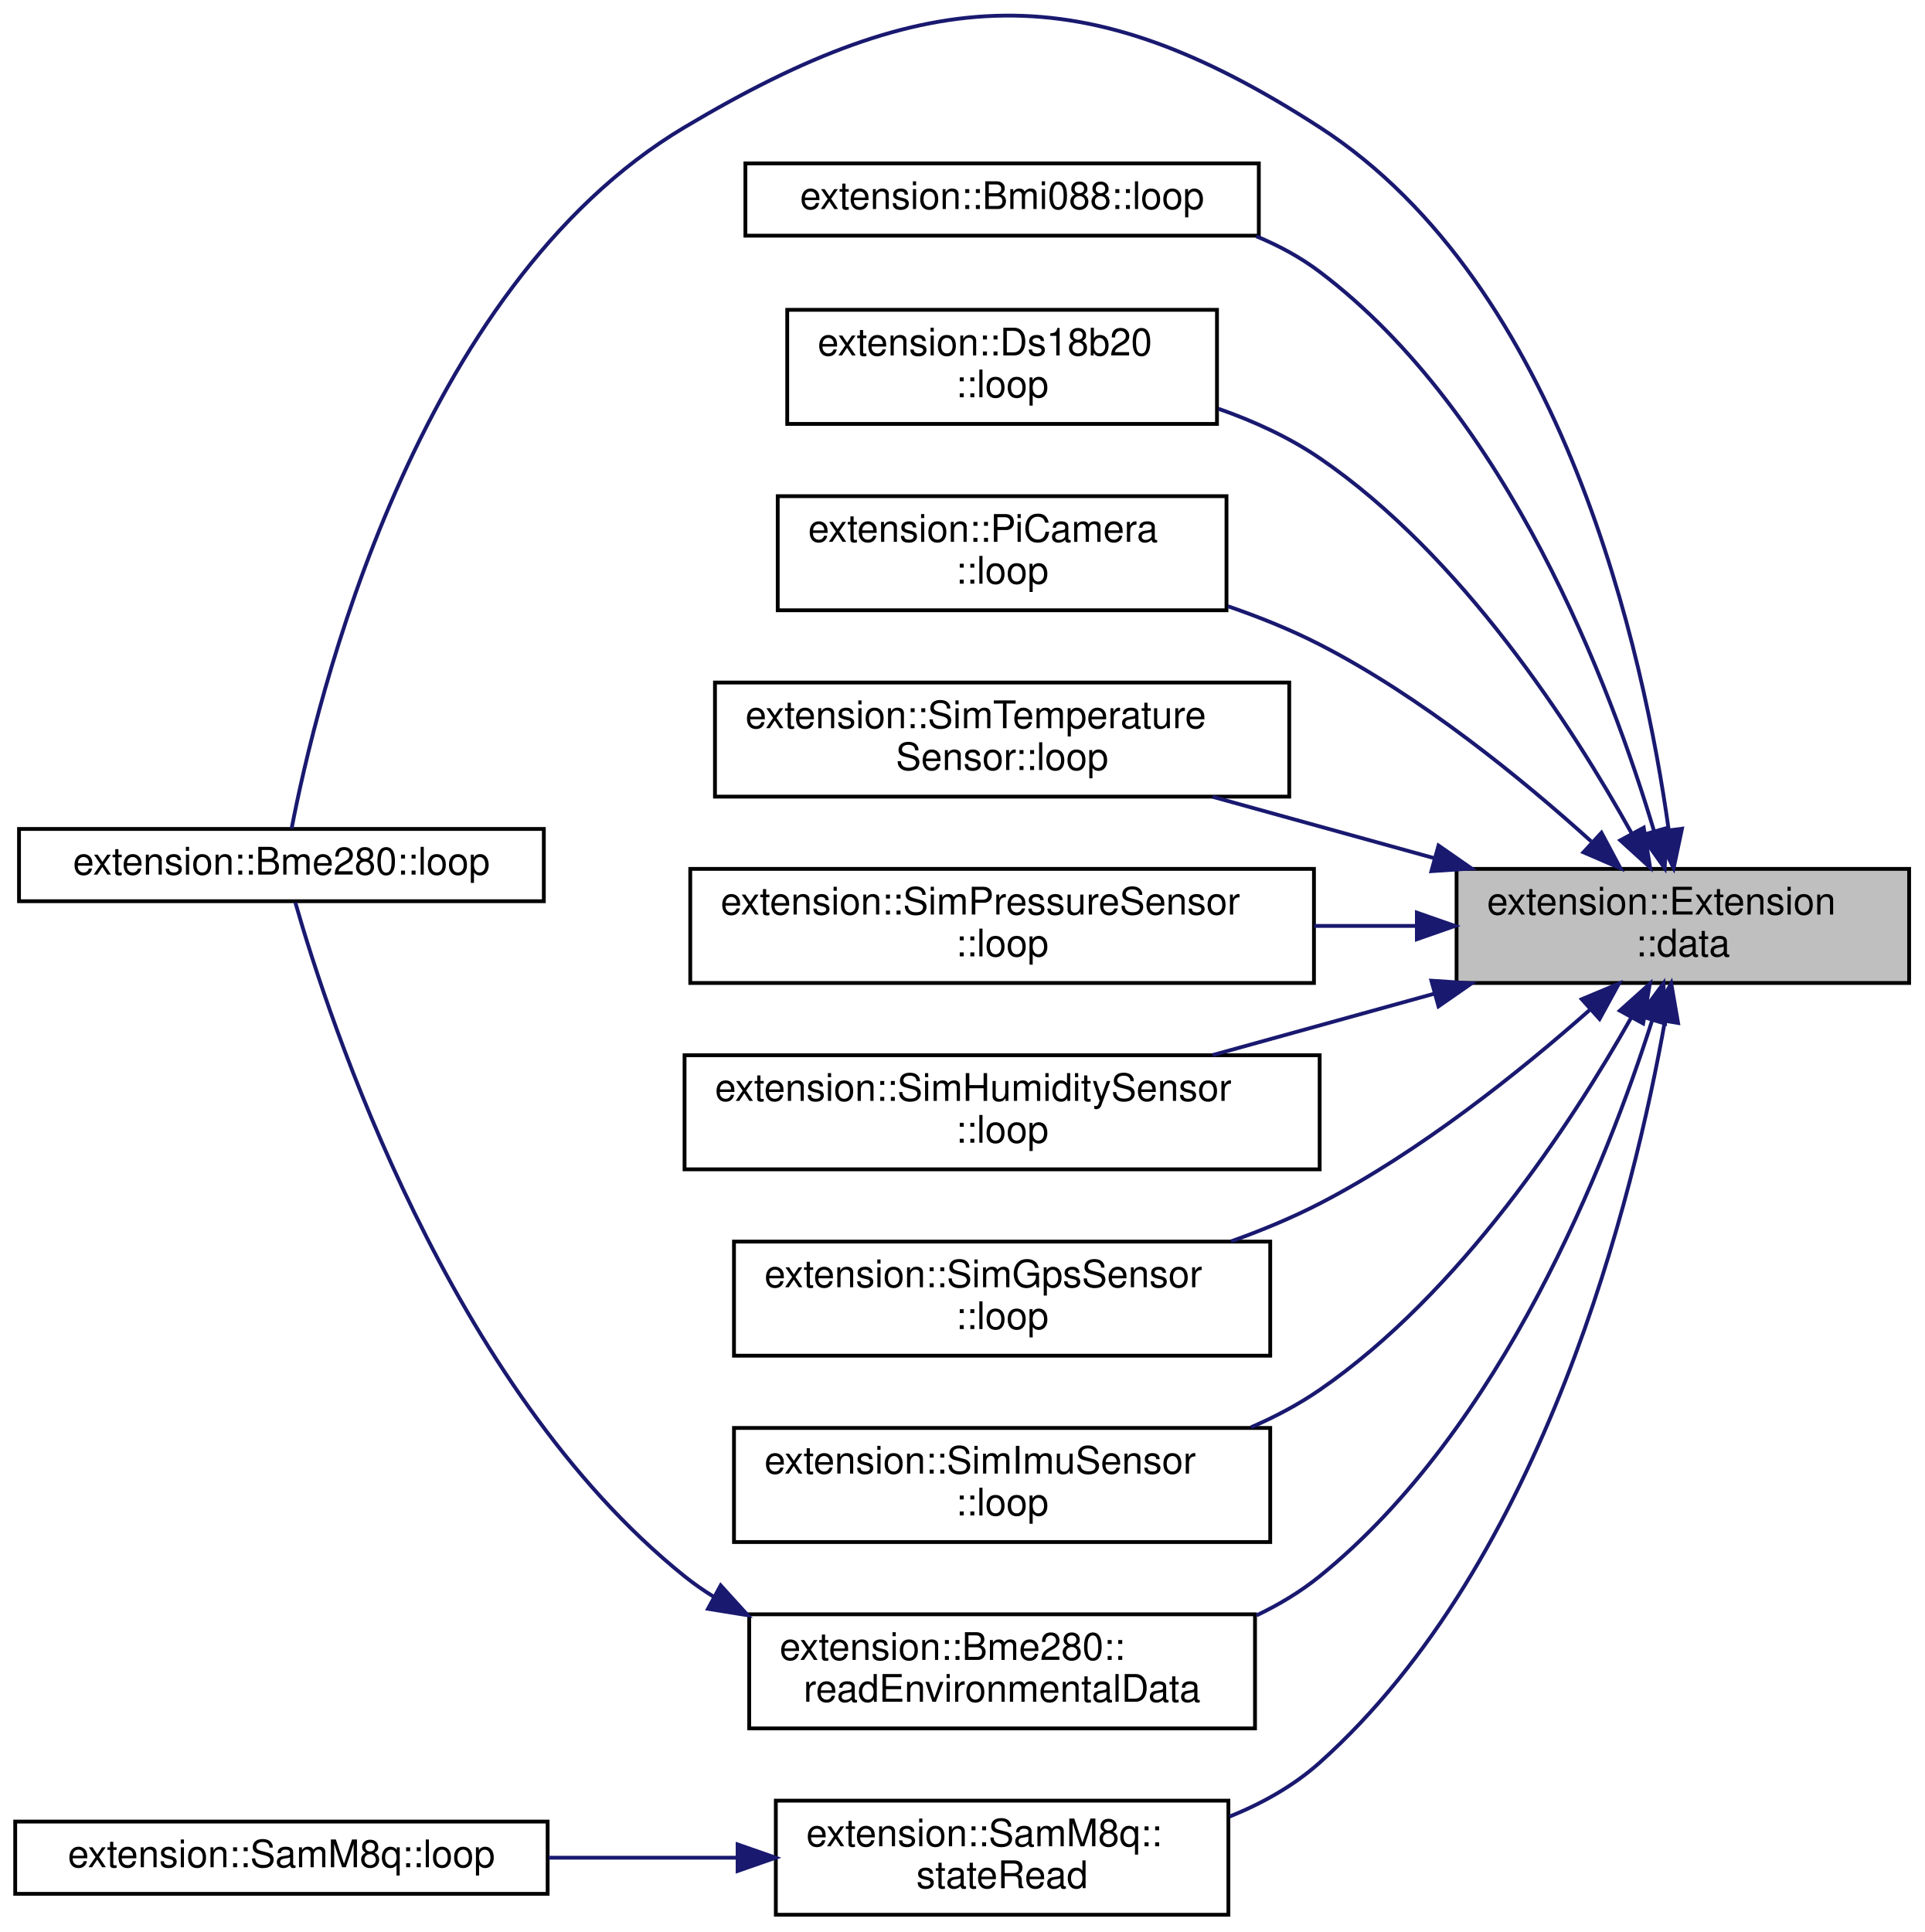
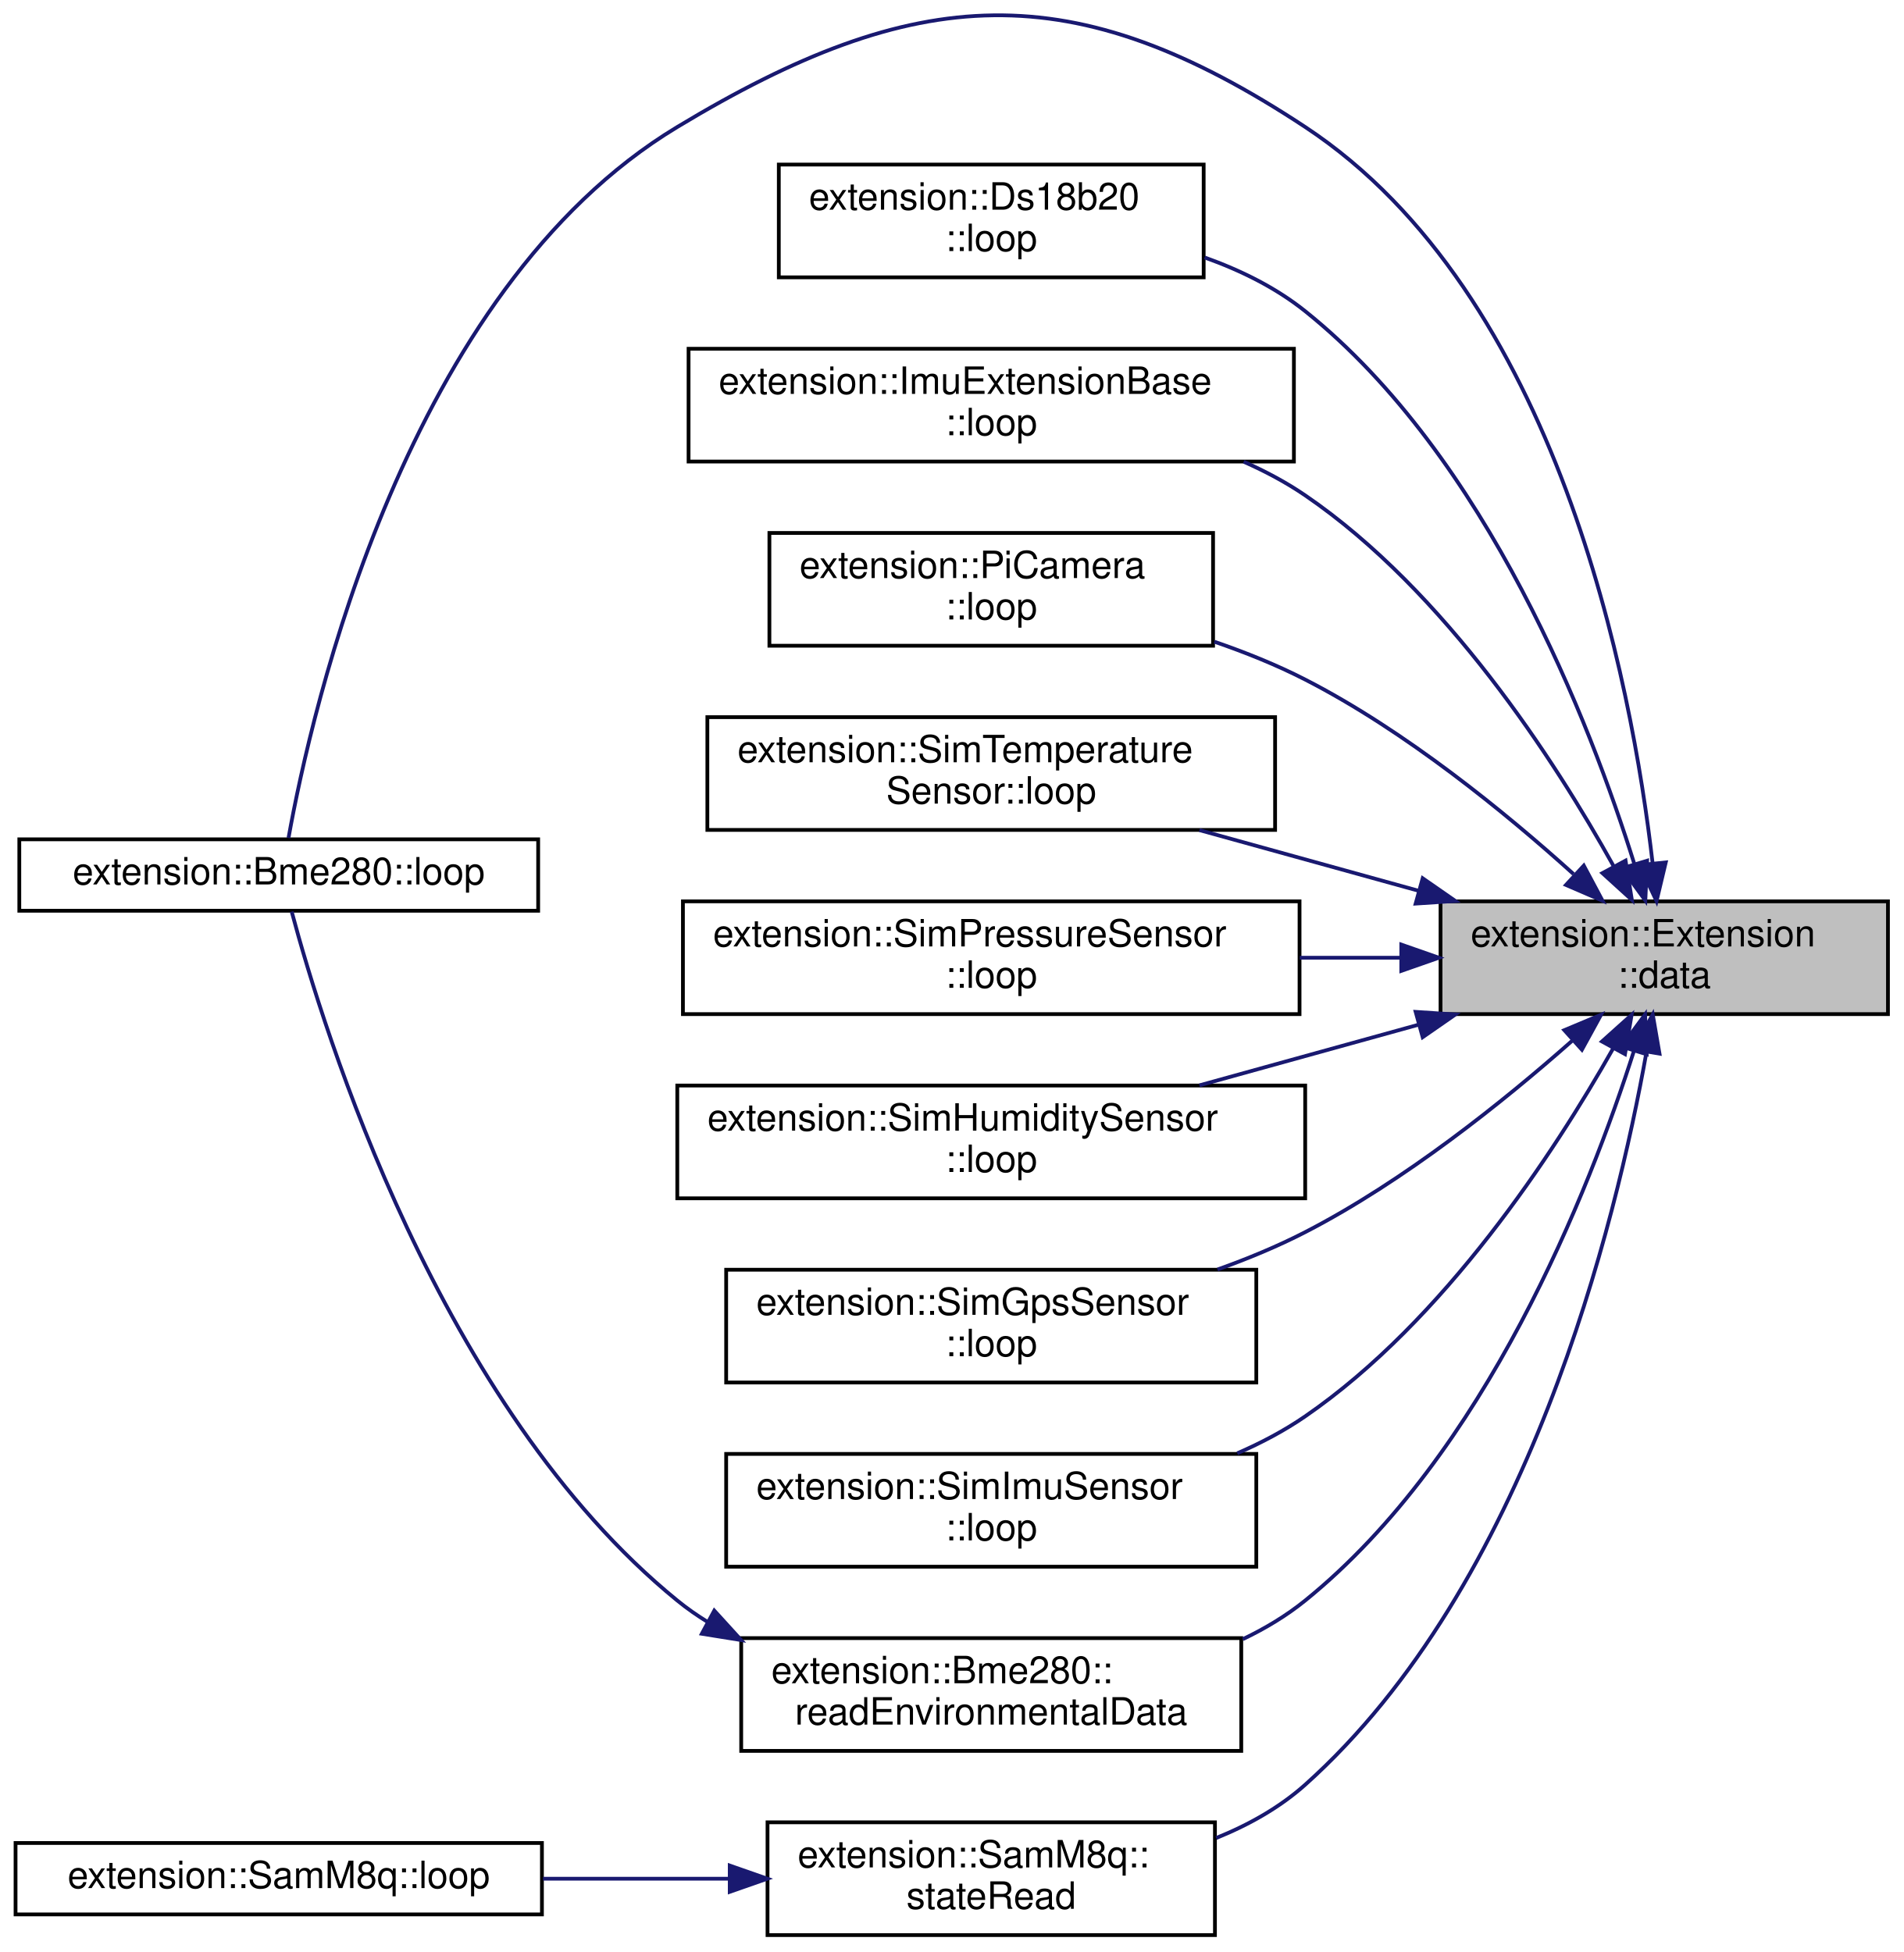
- <svg xmlns="http://www.w3.org/2000/svg" xmlns:xlink="http://www.w3.org/1999/xlink" width="506pt" height="508pt" viewBox="0.00 0.00 506.00 507.93">
-   <g id="graph0" class="graph" transform="scale(1 1) rotate(0) translate(4 503.93)">
+ <svg xmlns="http://www.w3.org/2000/svg" xmlns:xlink="http://www.w3.org/1999/xlink" width="506pt" height="519pt" viewBox="0.00 0.00 506.00 519.28">
+   <g id="graph0" class="graph" transform="scale(1 1) rotate(0) translate(4 515.28)">
    <g id="node1" class="node">
      <g id="a_node1">
        <a xlink:title=" ">
          <polygon fill="#bfbfbf" stroke="black" points="379,-245.5 379,-275.5 498,-275.5 498,-245.5 379,-245.5" />
          <text text-anchor="start" x="387" y="-263.5" font-family="Helvetica,sans-Serif" font-size="10.00">extension::Extension</text>
          <text text-anchor="middle" x="438.5" y="-252.5" font-family="Helvetica,sans-Serif" font-size="10.00">::data</text>
        </a>
      </g>
    </g>
    <g id="node2" class="node">
      <g id="a_node2">
        <a xlink:href="classextension_1_1Bme280.html#a3c31fc1c62a5c723129f386ff9bba2d4" target="_top" xlink:title=" ">
-           <polygon fill="none" stroke="black" points="1,-267 1,-286 139,-286 139,-267 1,-267" />
-           <text text-anchor="middle" x="70" y="-274" font-family="Helvetica,sans-Serif" font-size="10.00">extension::Bme280::loop</text>
+           <polygon fill="none" stroke="black" points="1,-273 1,-292 139,-292 139,-273 1,-273" />
+           <text text-anchor="middle" x="70" y="-280" font-family="Helvetica,sans-Serif" font-size="10.00">extension::Bme280::loop</text>
        </a>
      </g>
    </g>
    <g id="edge1" class="edge">
-       <path fill="none" stroke="midnightblue" d="M434.78,-285.76C428.31,-331.9 407.34,-428.9 343,-470.5 280.67,-510.8 239.76,-508.49 176,-470.5 104.94,-428.16 79.04,-319.16 72.68,-286.13" />
-       <polygon fill="midnightblue" stroke="midnightblue" points="438.27,-286.06 436.08,-275.7 431.33,-285.17 438.27,-286.06" />
+       <path fill="none" stroke="midnightblue" d="M435.4,-285.68C429.88,-333.59 410.37,-437.04 343,-481.5 281.05,-522.38 239.56,-519.83 176,-481.5 103.74,-437.93 78.67,-326.21 72.6,-292.37" />
+       <polygon fill="midnightblue" stroke="midnightblue" points="438.9,-285.86 436.45,-275.55 431.93,-285.14 438.9,-285.86" />
    </g>
    <g id="node3" class="node">
      <g id="a_node3">
-         <a xlink:href="classextension_1_1Bmi088.html#a3ed479b8eaf5733d72416f4fe7ee078e" target="_top" xlink:title=" ">
-           <polygon fill="none" stroke="black" points="192,-442 192,-461 327,-461 327,-442 192,-442" />
-           <text text-anchor="middle" x="259.5" y="-449" font-family="Helvetica,sans-Serif" font-size="10.00">extension::Bmi088::loop</text>
+         <a xlink:href="classextension_1_1Ds18b20.html#acf4b0d0523885df4b2e9ec2bf35f4b9c" target="_top" xlink:title=" ">
+           <polygon fill="none" stroke="black" points="203,-441.5 203,-471.5 316,-471.5 316,-441.5 203,-441.5" />
+           <text text-anchor="start" x="211" y="-459.5" font-family="Helvetica,sans-Serif" font-size="10.00">extension::Ds18b20</text>
+           <text text-anchor="middle" x="259.5" y="-448.5" font-family="Helvetica,sans-Serif" font-size="10.00">::loop</text>
        </a>
      </g>
    </g>
    <g id="edge2" class="edge">
-       <path fill="none" stroke="midnightblue" d="M430.93,-285.43C419.6,-323.31 392.68,-394.94 343,-432.5 337.96,-436.31 332.28,-439.38 326.33,-441.84" />
-       <polygon fill="midnightblue" stroke="midnightblue" points="434.33,-286.27 433.72,-275.69 427.6,-284.34 434.33,-286.27" />
+       <path fill="none" stroke="midnightblue" d="M430.57,-285.36C418.84,-322.87 391.48,-393.64 343,-432.5 335.2,-438.75 325.84,-443.37 316.25,-446.79" />
+       <polygon fill="midnightblue" stroke="midnightblue" points="433.94,-286.31 433.47,-275.72 427.24,-284.29 433.94,-286.31" />
    </g>
    <g id="node4" class="node">
      <g id="a_node4">
-         <a xlink:href="classextension_1_1Ds18b20.html#acf4b0d0523885df4b2e9ec2bf35f4b9c" target="_top" xlink:title=" ">
-           <polygon fill="none" stroke="black" points="203,-392.5 203,-422.5 316,-422.5 316,-392.5 203,-392.5" />
-           <text text-anchor="start" x="211" y="-410.5" font-family="Helvetica,sans-Serif" font-size="10.00">extension::Ds18b20</text>
+         <a xlink:href="classextension_1_1ImuExtensionBase.html#a20dfe1a1df8a3887deb7a64bc38b42e4" target="_top" xlink:title=" ">
+           <polygon fill="none" stroke="black" points="179,-392.5 179,-422.5 340,-422.5 340,-392.5 179,-392.5" />
+           <text text-anchor="start" x="187" y="-410.5" font-family="Helvetica,sans-Serif" font-size="10.00">extension::ImuExtensionBase</text>
          <text text-anchor="middle" x="259.5" y="-399.5" font-family="Helvetica,sans-Serif" font-size="10.00">::loop</text>
        </a>
      </g>
    </g>
    <g id="edge3" class="edge">
-       <path fill="none" stroke="midnightblue" d="M424.97,-284.98C409.44,-312.89 380.39,-357.95 343,-383.5 334.99,-388.97 325.74,-393.21 316.38,-396.49" />
+       <path fill="none" stroke="midnightblue" d="M424.97,-284.98C409.44,-312.89 380.39,-357.95 343,-383.5 337.95,-386.95 332.4,-389.91 326.64,-392.45" />
      <polygon fill="midnightblue" stroke="midnightblue" points="428.21,-286.34 429.89,-275.88 422.05,-283.01 428.21,-286.34" />
    </g>
    <g id="node5" class="node">
      <g id="a_node5">
        <a xlink:href="classextension_1_1PiCamera.html#a2e7468202c0c0cc42271cb4f9b04c6f7" target="_top" xlink:title=" ">
          <polygon fill="none" stroke="black" points="200.5,-343.5 200.5,-373.5 318.5,-373.5 318.5,-343.5 200.5,-343.5" />
          <text text-anchor="start" x="208.5" y="-361.5" font-family="Helvetica,sans-Serif" font-size="10.00">extension::PiCamera</text>
          <text text-anchor="middle" x="259.5" y="-350.5" font-family="Helvetica,sans-Serif" font-size="10.00">::loop</text>
        </a>
      </g>
    </g>
    <g id="edge4" class="edge">
      <path fill="none" stroke="midnightblue" d="M414.38,-282.75C396.25,-299.12 369.69,-320.82 343,-334.5 335.43,-338.38 327.15,-341.72 318.84,-344.57" />
      <polygon fill="midnightblue" stroke="midnightblue" points="417.1,-285.01 422.09,-275.66 412.36,-279.86 417.1,-285.01" />
    </g>
    <g id="node6" class="node">
      <g id="a_node6">
        <a xlink:href="classextension_1_1SimTemperatureSensor.html#a577e8dc550d5fa6d111b042bce481b0d" target="_top" xlink:title=" ">
          <polygon fill="none" stroke="black" points="184,-294.5 184,-324.5 335,-324.5 335,-294.5 184,-294.5" />
          <text text-anchor="start" x="192" y="-312.5" font-family="Helvetica,sans-Serif" font-size="10.00">extension::SimTemperature</text>
          <text text-anchor="middle" x="259.5" y="-301.5" font-family="Helvetica,sans-Serif" font-size="10.00">Sensor::loop</text>
        </a>
      </g>
    </g>
    <g id="edge5" class="edge">
      <path fill="none" stroke="midnightblue" d="M373.13,-278.32C354.01,-283.61 333.28,-289.35 314.87,-294.45" />
      <polygon fill="midnightblue" stroke="midnightblue" points="374.25,-281.64 382.95,-275.6 372.38,-274.9 374.25,-281.64" />
    </g>
    <g id="node7" class="node">
      <g id="a_node7">
        <a xlink:href="classextension_1_1SimPressureSensor.html#aaf5a09dba391f216ca5ee5a7890a1e85" target="_top" xlink:title=" ">
          <polygon fill="none" stroke="black" points="177.5,-245.5 177.5,-275.5 341.5,-275.5 341.5,-245.5 177.5,-245.5" />
          <text text-anchor="start" x="185.5" y="-263.5" font-family="Helvetica,sans-Serif" font-size="10.00">extension::SimPressureSensor</text>
          <text text-anchor="middle" x="259.5" y="-252.5" font-family="Helvetica,sans-Serif" font-size="10.00">::loop</text>
        </a>
      </g>
    </g>
    <g id="edge6" class="edge">
      <path fill="none" stroke="midnightblue" d="M368.38,-260.5C359.58,-260.5 350.52,-260.5 341.56,-260.5" />
      <polygon fill="midnightblue" stroke="midnightblue" points="368.56,-264 378.56,-260.5 368.56,-257 368.56,-264" />
    </g>
    <g id="node8" class="node">
      <g id="a_node8">
        <a xlink:href="classextension_1_1SimHumiditySensor.html#a59e5059ebb6e2e81ca3a6ef30a632456" target="_top" xlink:title=" ">
          <polygon fill="none" stroke="black" points="176,-196.5 176,-226.5 343,-226.5 343,-196.5 176,-196.5" />
          <text text-anchor="start" x="184" y="-214.5" font-family="Helvetica,sans-Serif" font-size="10.00">extension::SimHumiditySensor</text>
          <text text-anchor="middle" x="259.5" y="-203.5" font-family="Helvetica,sans-Serif" font-size="10.00">::loop</text>
        </a>
      </g>
    </g>
    <g id="edge7" class="edge">
      <path fill="none" stroke="midnightblue" d="M373.13,-242.68C354.01,-237.39 333.28,-231.65 314.87,-226.55" />
      <polygon fill="midnightblue" stroke="midnightblue" points="372.38,-246.1 382.95,-245.4 374.25,-239.36 372.38,-246.1" />
    </g>
    <g id="node9" class="node">
      <g id="a_node9">
        <a xlink:href="classextension_1_1SimGpsSensor.html#a80265d0b8468fc4e90a46409a6178ab2" target="_top" xlink:title=" ">
          <polygon fill="none" stroke="black" points="189,-147.5 189,-177.5 330,-177.5 330,-147.5 189,-147.5" />
          <text text-anchor="start" x="197" y="-165.5" font-family="Helvetica,sans-Serif" font-size="10.00">extension::SimGpsSensor</text>
          <text text-anchor="middle" x="259.5" y="-154.5" font-family="Helvetica,sans-Serif" font-size="10.00">::loop</text>
        </a>
      </g>
    </g>
    <g id="edge8" class="edge">
      <path fill="none" stroke="midnightblue" d="M413.95,-238.36C395.78,-222.3 369.37,-201.09 343,-187.5 335.68,-183.73 327.7,-180.42 319.68,-177.56" />
      <polygon fill="midnightblue" stroke="midnightblue" points="411.92,-241.23 421.69,-245.33 416.6,-236.03 411.92,-241.23" />
    </g>
    <g id="node10" class="node">
      <g id="a_node10">
        <a xlink:href="classextension_1_1SimImuSensor.html#a1acef31a7be54226957d58d2f9d174d1" target="_top" xlink:title=" ">
          <polygon fill="none" stroke="black" points="189,-98.5 189,-128.5 330,-128.5 330,-98.5 189,-98.5" />
          <text text-anchor="start" x="197" y="-116.5" font-family="Helvetica,sans-Serif" font-size="10.00">extension::SimImuSensor</text>
          <text text-anchor="middle" x="259.5" y="-105.5" font-family="Helvetica,sans-Serif" font-size="10.00">::loop</text>
        </a>
      </g>
    </g>
    <g id="edge9" class="edge">
      <path fill="none" stroke="midnightblue" d="M424.87,-236.3C409.24,-208.68 380.11,-164.05 343,-138.5 337.45,-134.68 331.31,-131.43 324.94,-128.67" />
      <polygon fill="midnightblue" stroke="midnightblue" points="421.93,-238.22 429.82,-245.3 428.06,-234.85 421.93,-238.22" />
    </g>
    <g id="node11" class="node">
      <g id="a_node11">
        <a xlink:href="classextension_1_1Bme280.html#a216c4ae77daca7a479a9eba281e8dbd4" target="_top" xlink:title="Reads the raw environmental data from the BME280.">
          <polygon fill="none" stroke="black" points="193,-49.5 193,-79.5 326,-79.5 326,-49.5 193,-49.5" />
          <text text-anchor="start" x="201" y="-67.5" font-family="Helvetica,sans-Serif" font-size="10.00">extension::Bme280::</text>
          <text text-anchor="middle" x="259.5" y="-56.5" font-family="Helvetica,sans-Serif" font-size="10.00">readEnvironmentalData</text>
        </a>
      </g>
    </g>
    <g id="edge10" class="edge">
      <path fill="none" stroke="midnightblue" d="M430.48,-235.84C418.62,-198.65 391.09,-128.4 343,-89.5 338,-85.45 332.35,-82.06 326.41,-79.22" />
      <polygon fill="midnightblue" stroke="midnightblue" points="427.13,-236.87 433.41,-245.41 433.82,-234.82 427.13,-236.87" />
    </g>
    <g id="node12" class="node">
      <g id="a_node12">
        <a xlink:href="group__SAMM8QState.html#gab11516e268a094d0dedc47caf5f25a9d" target="_top" xlink:title=" ">
          <polygon fill="none" stroke="black" points="200,-0.5 200,-30.5 319,-30.5 319,-0.5 200,-0.5" />
          <text text-anchor="start" x="208" y="-18.5" font-family="Helvetica,sans-Serif" font-size="10.00">extension::SamM8q::</text>
          <text text-anchor="middle" x="259.5" y="-7.5" font-family="Helvetica,sans-Serif" font-size="10.00">stateRead</text>
        </a>
      </g>
    </g>
    <g id="edge12" class="edge">
      <path fill="none" stroke="midnightblue" d="M433.79,-235.51C425.7,-190.02 402.24,-93.48 343,-40.5 336.19,-34.41 327.95,-29.81 319.33,-26.32" />
      <polygon fill="midnightblue" stroke="midnightblue" points="430.34,-236.14 435.44,-245.42 437.24,-234.98 430.34,-236.14" />
    </g>
    <g id="edge11" class="edge">
-       <path fill="none" stroke="midnightblue" d="M183.7,-84.09C181.01,-85.75 178.43,-87.55 176,-89.5 114.17,-139.16 82.54,-235.64 73.66,-266.65" />
-       <polygon fill="midnightblue" stroke="midnightblue" points="185.5,-87.1 192.62,-79.25 182.16,-80.94 185.5,-87.1" />
+       <path fill="none" stroke="midnightblue" d="M184.12,-83.77C181.28,-85.51 178.55,-87.42 176,-89.5 112.7,-141.04 81.86,-241.28 73.44,-272.78" />
+       <polygon fill="midnightblue" stroke="midnightblue" points="185.84,-86.82 192.98,-78.98 182.52,-80.66 185.84,-86.82" />
    </g>
    <g id="node13" class="node">
      <g id="a_node13">
        <a xlink:href="classextension_1_1SamM8q.html#a07c59e7e854347253d743501e8cb5878" target="_top" xlink:title="Contains a simple state machine that will configure, reset, and read data from the sensor....">
          <polygon fill="none" stroke="black" points="0,-6 0,-25 140,-25 140,-6 0,-6" />
          <text text-anchor="middle" x="70" y="-13" font-family="Helvetica,sans-Serif" font-size="10.00">extension::SamM8q::loop</text>
        </a>
      </g>
    </g>
    <g id="edge13" class="edge">
      <path fill="none" stroke="midnightblue" d="M189.56,-15.5C173.48,-15.5 156.36,-15.5 140.28,-15.5" />
      <polygon fill="midnightblue" stroke="midnightblue" points="189.95,-19 199.95,-15.5 189.95,-12 189.95,-19" />
    </g>
  </g>
</svg>
